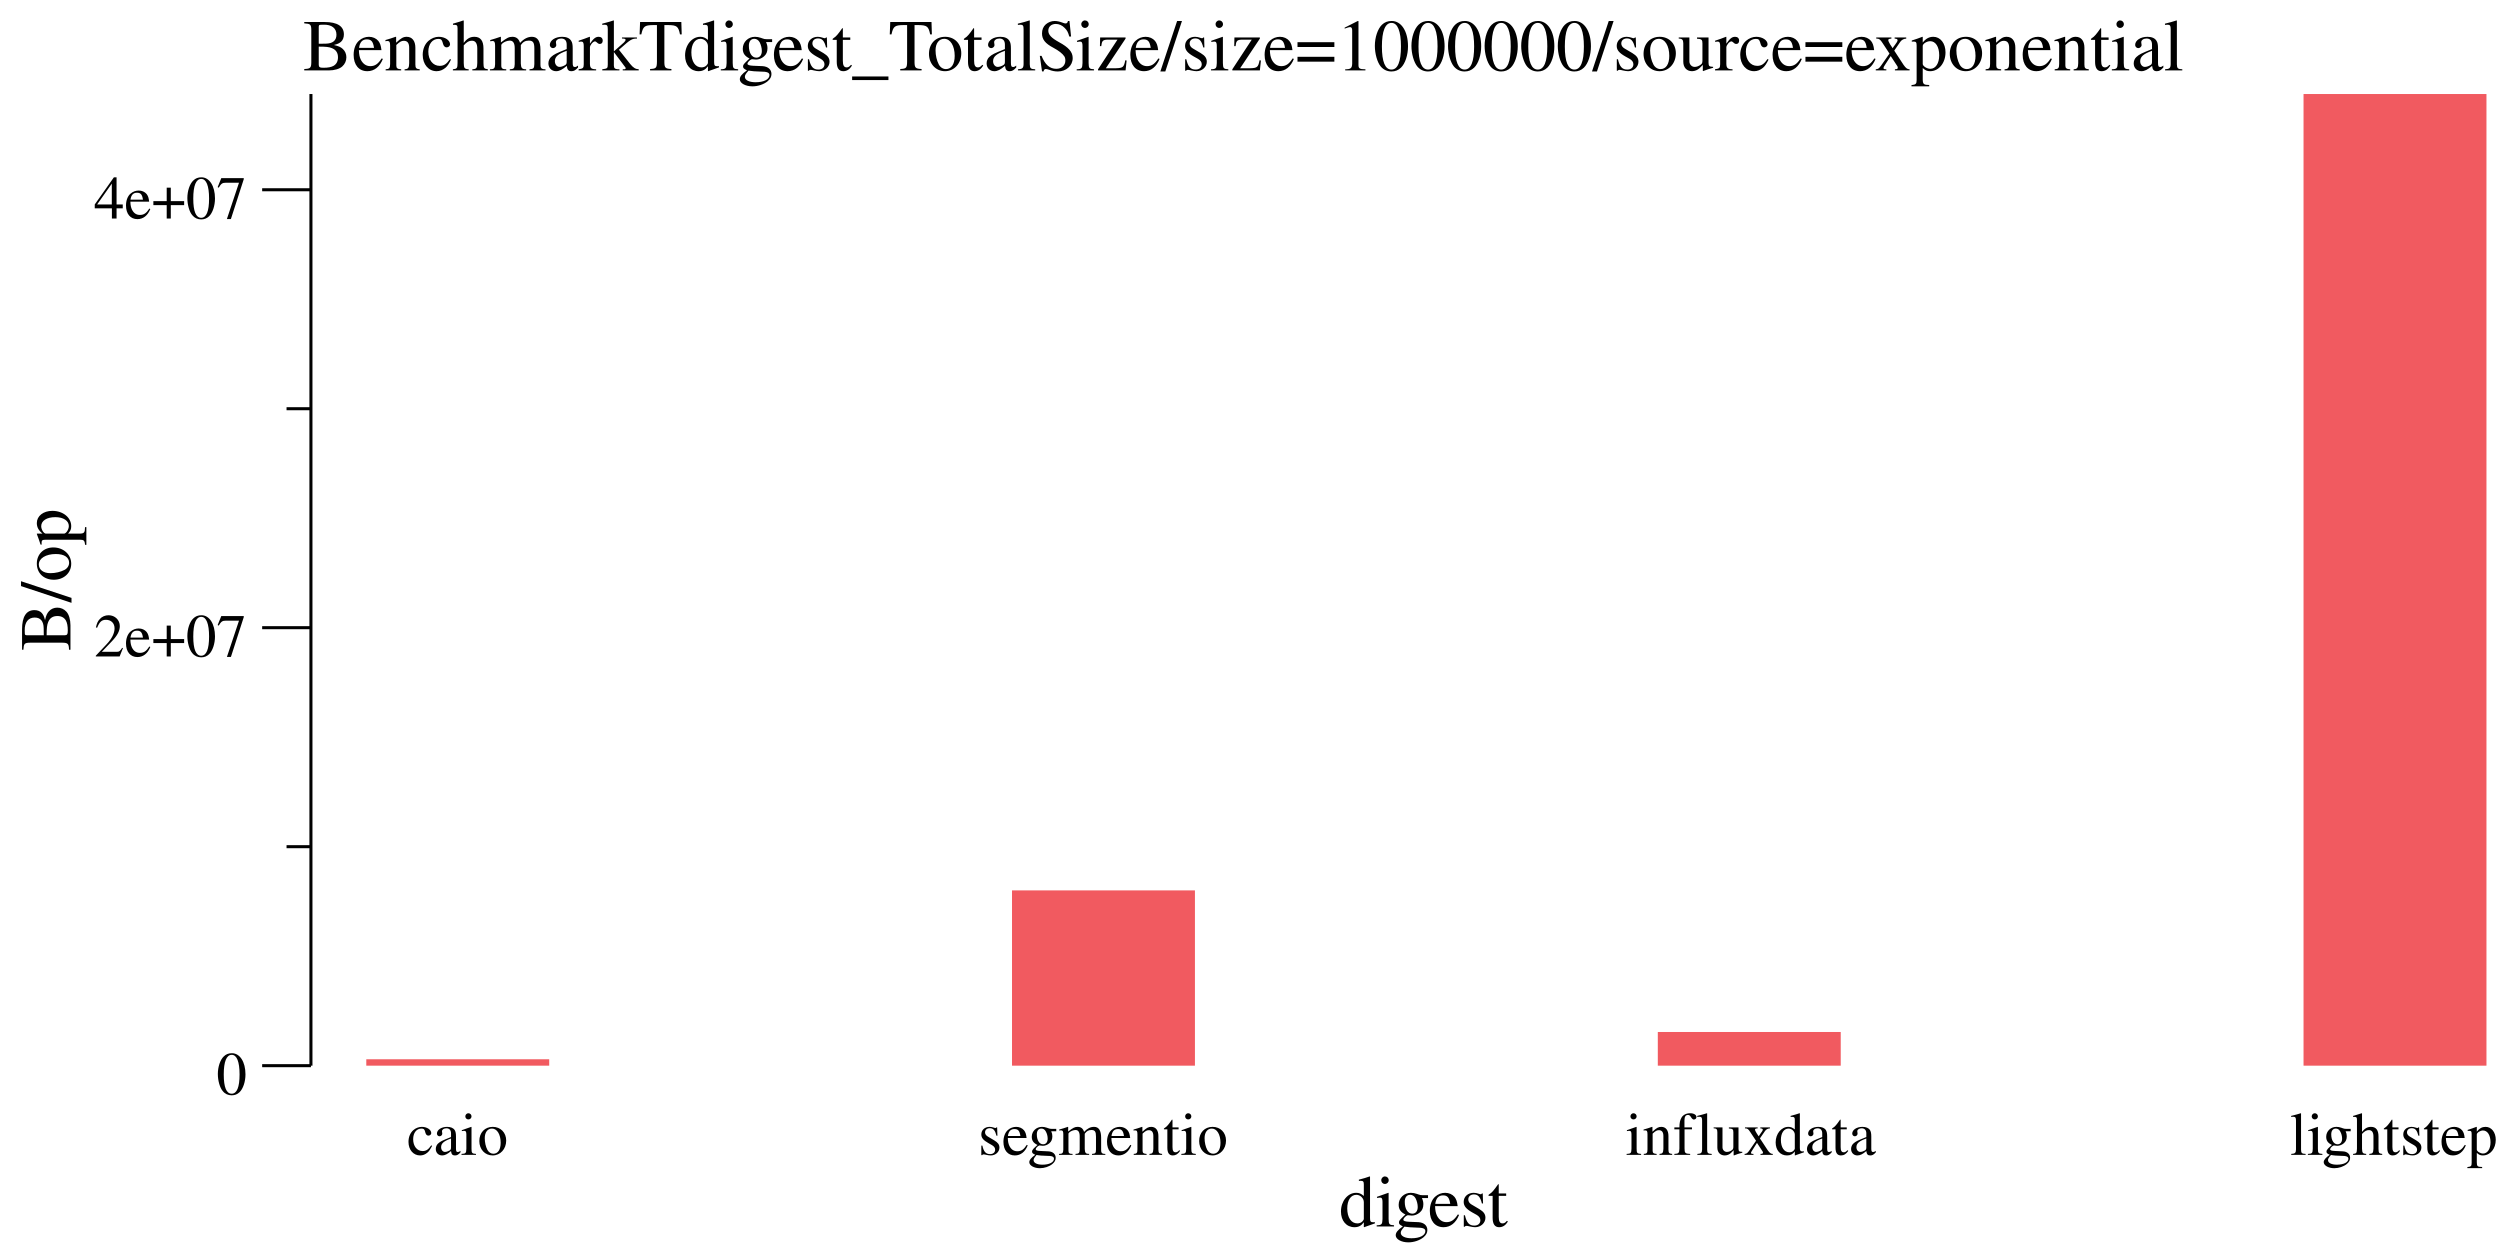
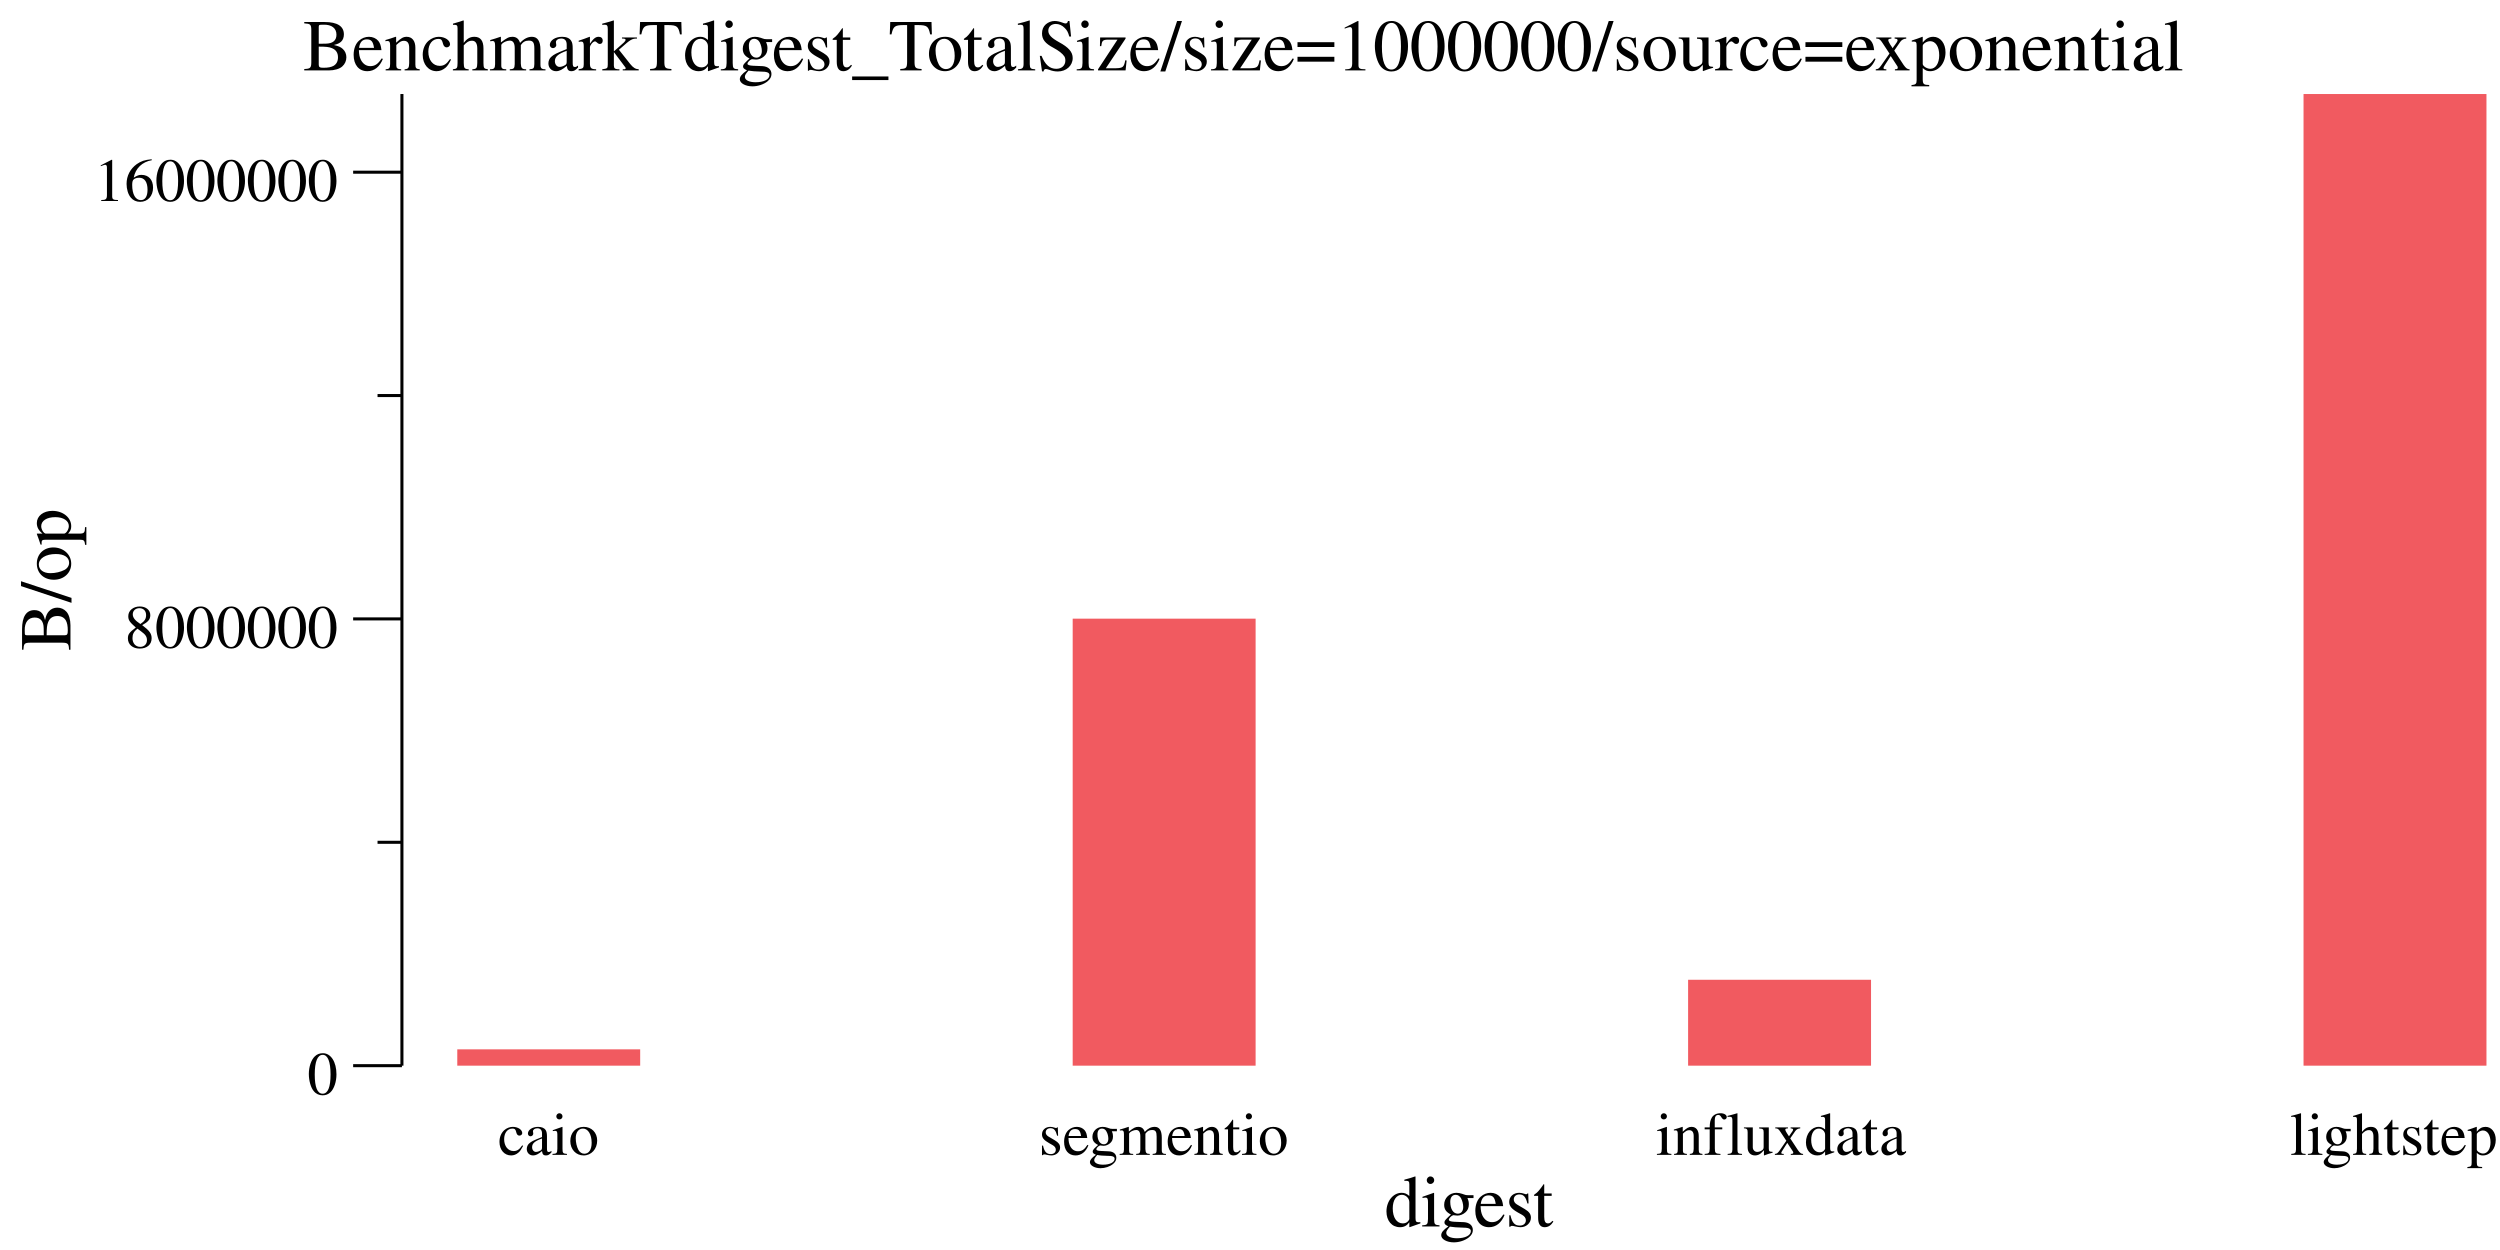
<svg xmlns="http://www.w3.org/2000/svg" width="410pt" height="205pt" viewBox="0 0 410 205">
  <g transform="scale(1, -1) translate(0, -205)">
    <path d="M0,0L410,0L410,205L0,205Z" style="fill:#FFFFFF" />
    <text x="49.694" y="-193.45" transform="scale(1, -1)" style="font-family:Times;font-weight:normal;font-style:normal;font-size:12px">BenchmarkTdigest_TotalSize/size=1000000/source=exponential</text>
-     <text x="219.59" y="-3.861" transform="scale(1, -1)" style="font-family:Times;font-weight:normal;font-style:normal;font-size:12px">digest</text>
-     <text x="66.744" y="-15.602" transform="scale(1, -1)" style="font-family:Times;font-weight:normal;font-style:normal;font-size:10px">caio</text>
-     <text x="160.42" y="-15.602" transform="scale(1, -1)" style="font-family:Times;font-weight:normal;font-style:normal;font-size:10px">segmentio</text>
-     <text x="266.61" y="-15.602" transform="scale(1, -1)" style="font-family:Times;font-weight:normal;font-style:normal;font-size:10px">influxdata</text>
+     <text x="227.05" y="-3.861" transform="scale(1, -1)" style="font-family:Times;font-weight:normal;font-style:normal;font-size:12px">digest</text>
+     <text x="81.666" y="-15.602" transform="scale(1, -1)" style="font-family:Times;font-weight:normal;font-style:normal;font-size:10px">caio</text>
+     <text x="170.37" y="-15.602" transform="scale(1, -1)" style="font-family:Times;font-weight:normal;font-style:normal;font-size:10px">segmentio</text>
+     <text x="271.58" y="-15.602" transform="scale(1, -1)" style="font-family:Times;font-weight:normal;font-style:normal;font-size:10px">influxdata</text>
    <text x="375.56" y="-15.602" transform="scale(1, -1)" style="font-family:Times;font-weight:normal;font-style:normal;font-size:10px">lightstep</text>
    <g transform="rotate(90)">
      <text x="98.238" y="11.555" transform="scale(1, -1)" style="font-family:Times;font-weight:normal;font-style:normal;font-size:12px">B/op</text>
    </g>
-     <text x="35.494" y="-25.509" transform="scale(1, -1)" style="font-family:Times;font-weight:normal;font-style:normal;font-size:10px">0</text>
-     <text x="15.416" y="-97.333" transform="scale(1, -1)" style="font-family:Times;font-weight:normal;font-style:normal;font-size:10px">2e+07</text>
-     <text x="15.416" y="-169.16" transform="scale(1, -1)" style="font-family:Times;font-weight:normal;font-style:normal;font-size:10px">4e+07</text>
-     <path d="M42.994,30.23L50.994,30.23" style="fill:none;stroke:#000000;stroke-width:0.5" />
-     <path d="M42.994,102.06L50.994,102.06" style="fill:none;stroke:#000000;stroke-width:0.5" />
-     <path d="M42.994,173.88L50.994,173.88" style="fill:none;stroke:#000000;stroke-width:0.5" />
-     <path d="M46.994,66.143L50.994,66.143" style="fill:none;stroke:#000000;stroke-width:0.5" />
-     <path d="M46.994,137.97L50.994,137.97" style="fill:none;stroke:#000000;stroke-width:0.5" />
-     <path d="M50.994,30.23L50.994,189.58" style="fill:none;stroke:#000000;stroke-width:0.5" />
-     <path d="M60.072,30.23L60.072,31.28L90.072,31.28L90.072,30.23Z" style="fill:#F15A60" />
-     <path d="M165.97,30.23L165.97,58.975L195.97,58.975L195.97,30.23Z" style="fill:#F15A60" />
-     <path d="M271.88,30.23L271.88,35.754L301.88,35.754L301.88,30.23Z" style="fill:#F15A60" />
+     <text x="50.416" y="-25.509" transform="scale(1, -1)" style="font-family:Times;font-weight:normal;font-style:normal;font-size:10px">0</text>
+     <text x="20.416" y="-98.776" transform="scale(1, -1)" style="font-family:Times;font-weight:normal;font-style:normal;font-size:10px">8000000</text>
+     <text x="15.416" y="-172.04" transform="scale(1, -1)" style="font-family:Times;font-weight:normal;font-style:normal;font-size:10px">16000000</text>
+     <path d="M57.916,30.23L65.916,30.23" style="fill:none;stroke:#000000;stroke-width:0.5" />
+     <path d="M57.916,103.5L65.916,103.5" style="fill:none;stroke:#000000;stroke-width:0.5" />
+     <path d="M57.916,176.76L65.916,176.76" style="fill:none;stroke:#000000;stroke-width:0.5" />
+     <path d="M61.916,66.864L65.916,66.864" style="fill:none;stroke:#000000;stroke-width:0.5" />
+     <path d="M61.916,140.13L65.916,140.13" style="fill:none;stroke:#000000;stroke-width:0.5" />
+     <path d="M65.916,30.23L65.916,189.58" style="fill:none;stroke:#000000;stroke-width:0.5" />
+     <path d="M74.994,30.23L74.994,32.908L104.99,32.908L104.99,30.23Z" style="fill:#F15A60" />
+     <path d="M175.92,30.23L175.92,103.54L205.92,103.54L205.92,30.23Z" style="fill:#F15A60" />
+     <path d="M276.85,30.23L276.85,44.318L306.85,44.318L306.85,30.23Z" style="fill:#F15A60" />
    <path d="M377.78,30.23L377.78,189.58L407.78,189.58L407.78,30.23Z" style="fill:#F15A60" />
    <path d="M390,189.58L390,189.58L410,189.58L410,189.58Z" style="fill:#F15A60" />
  </g>
</svg>
